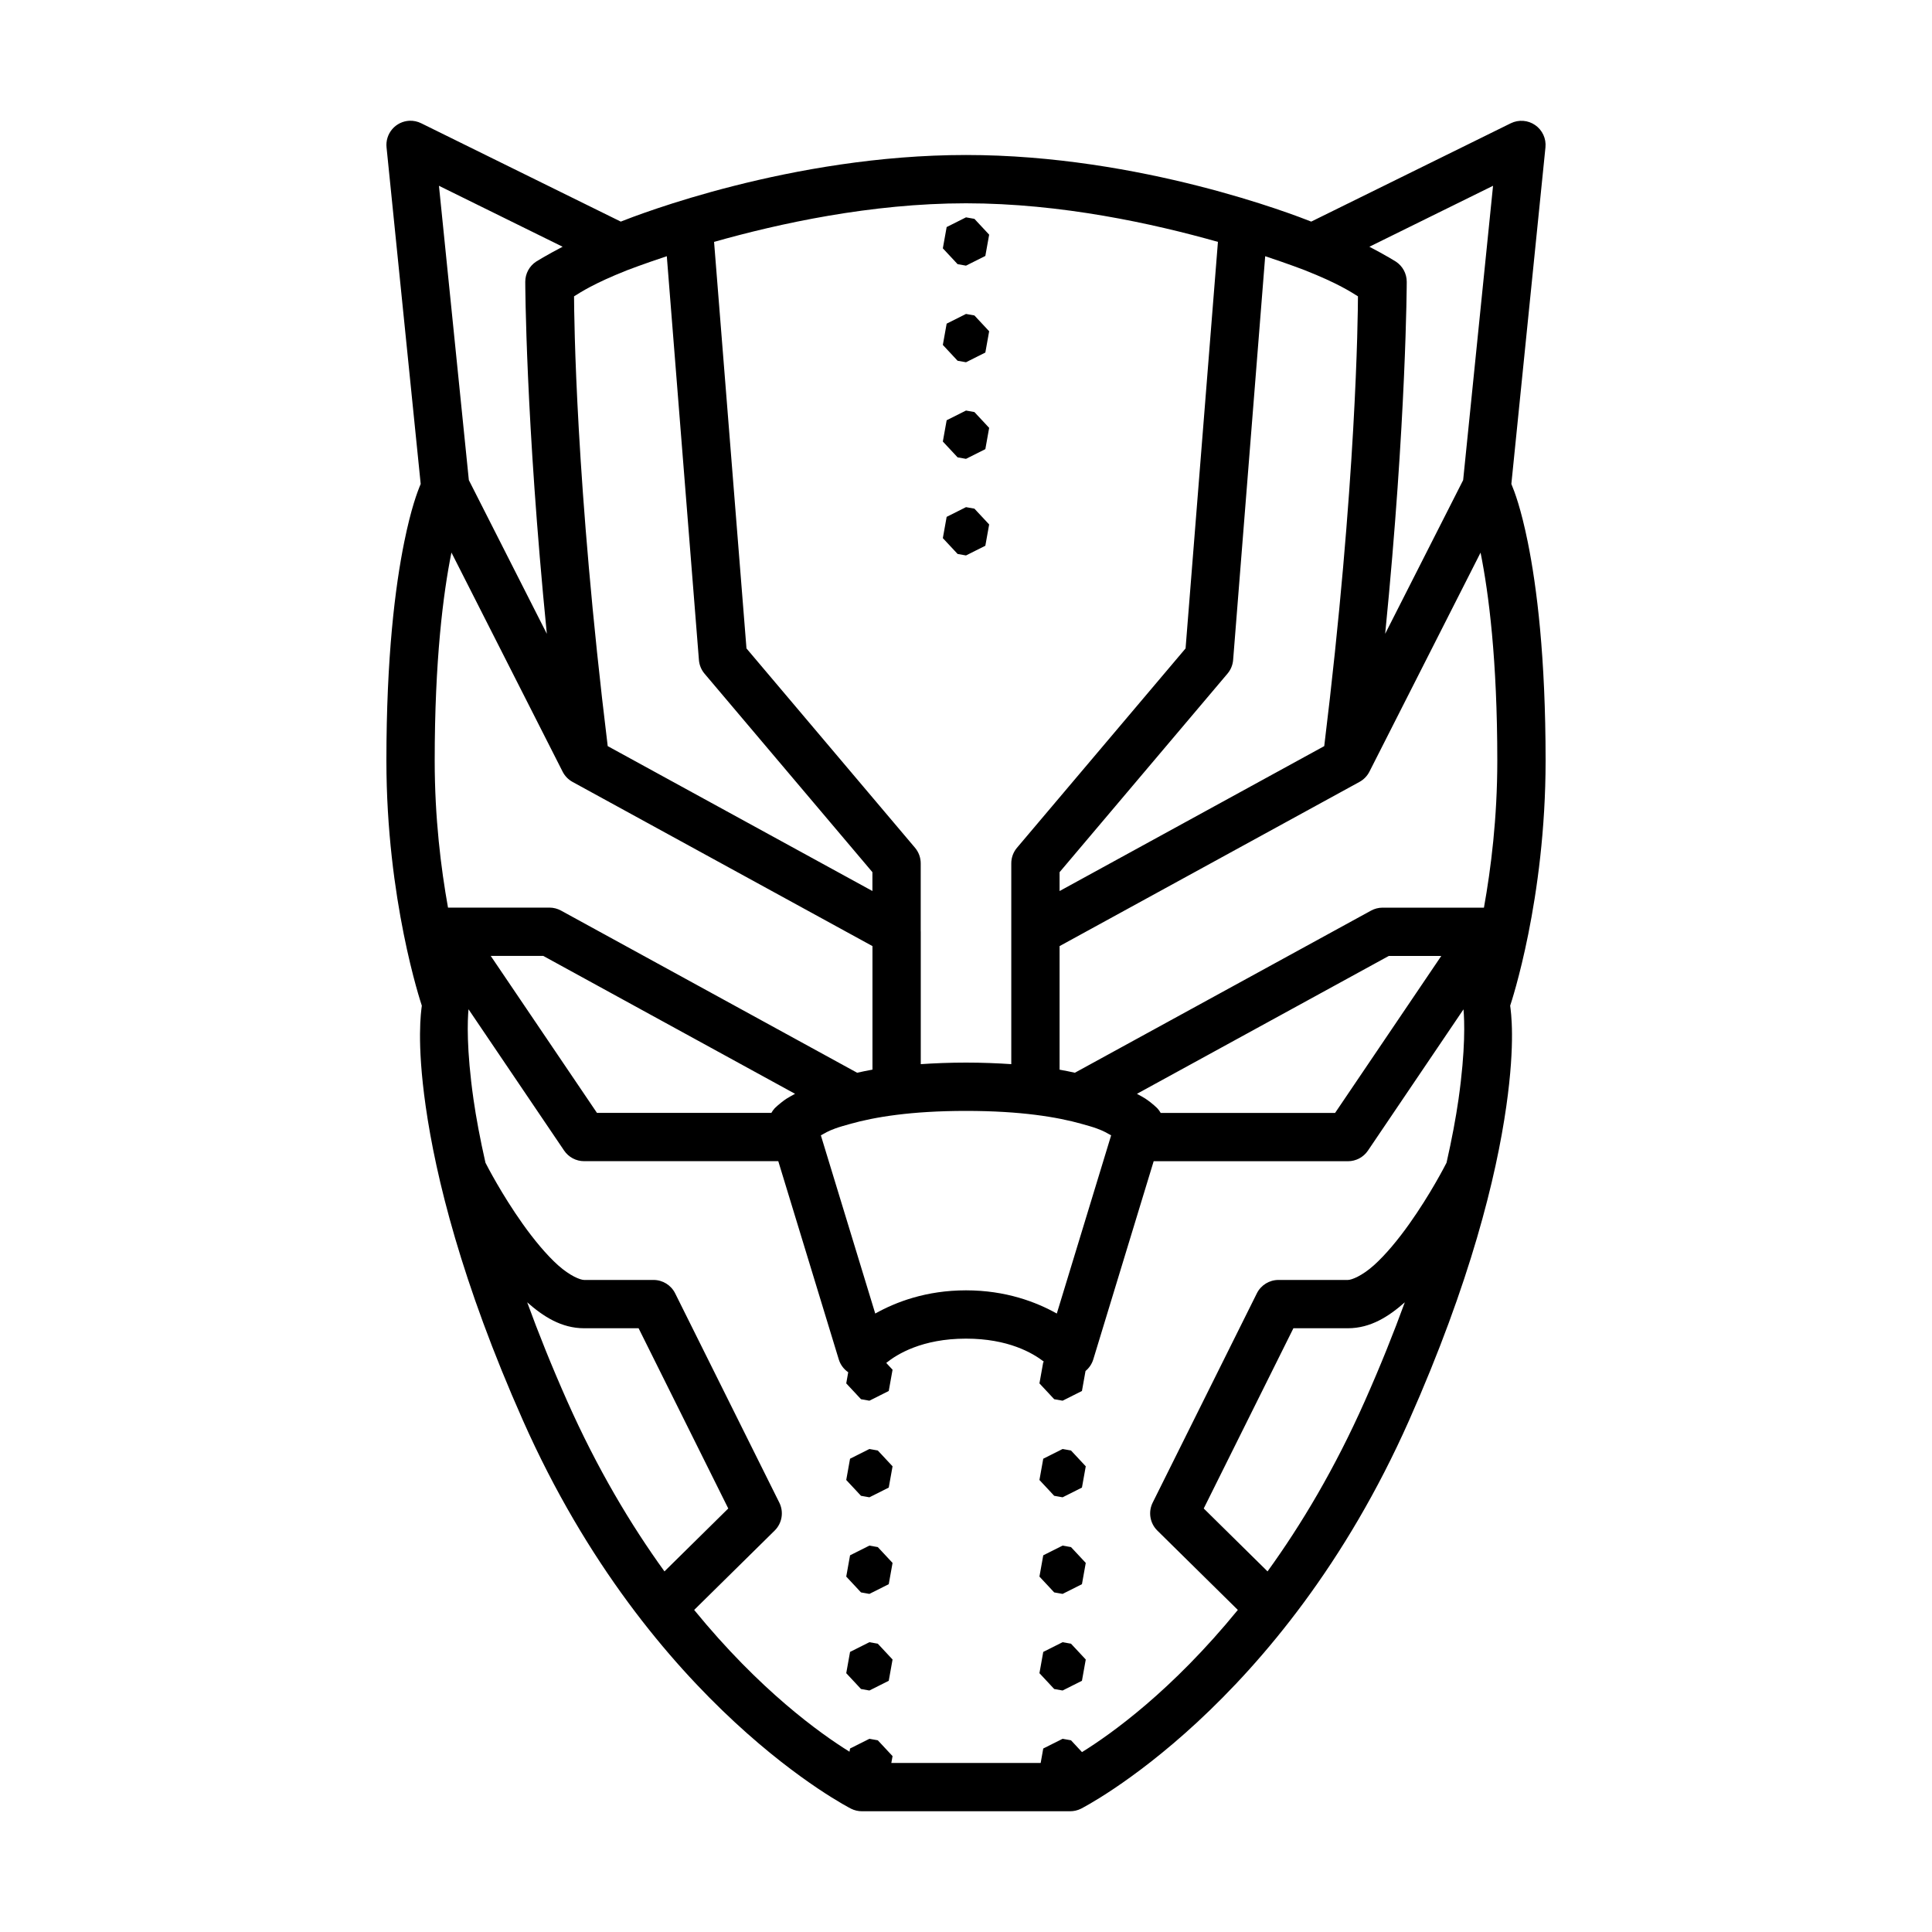
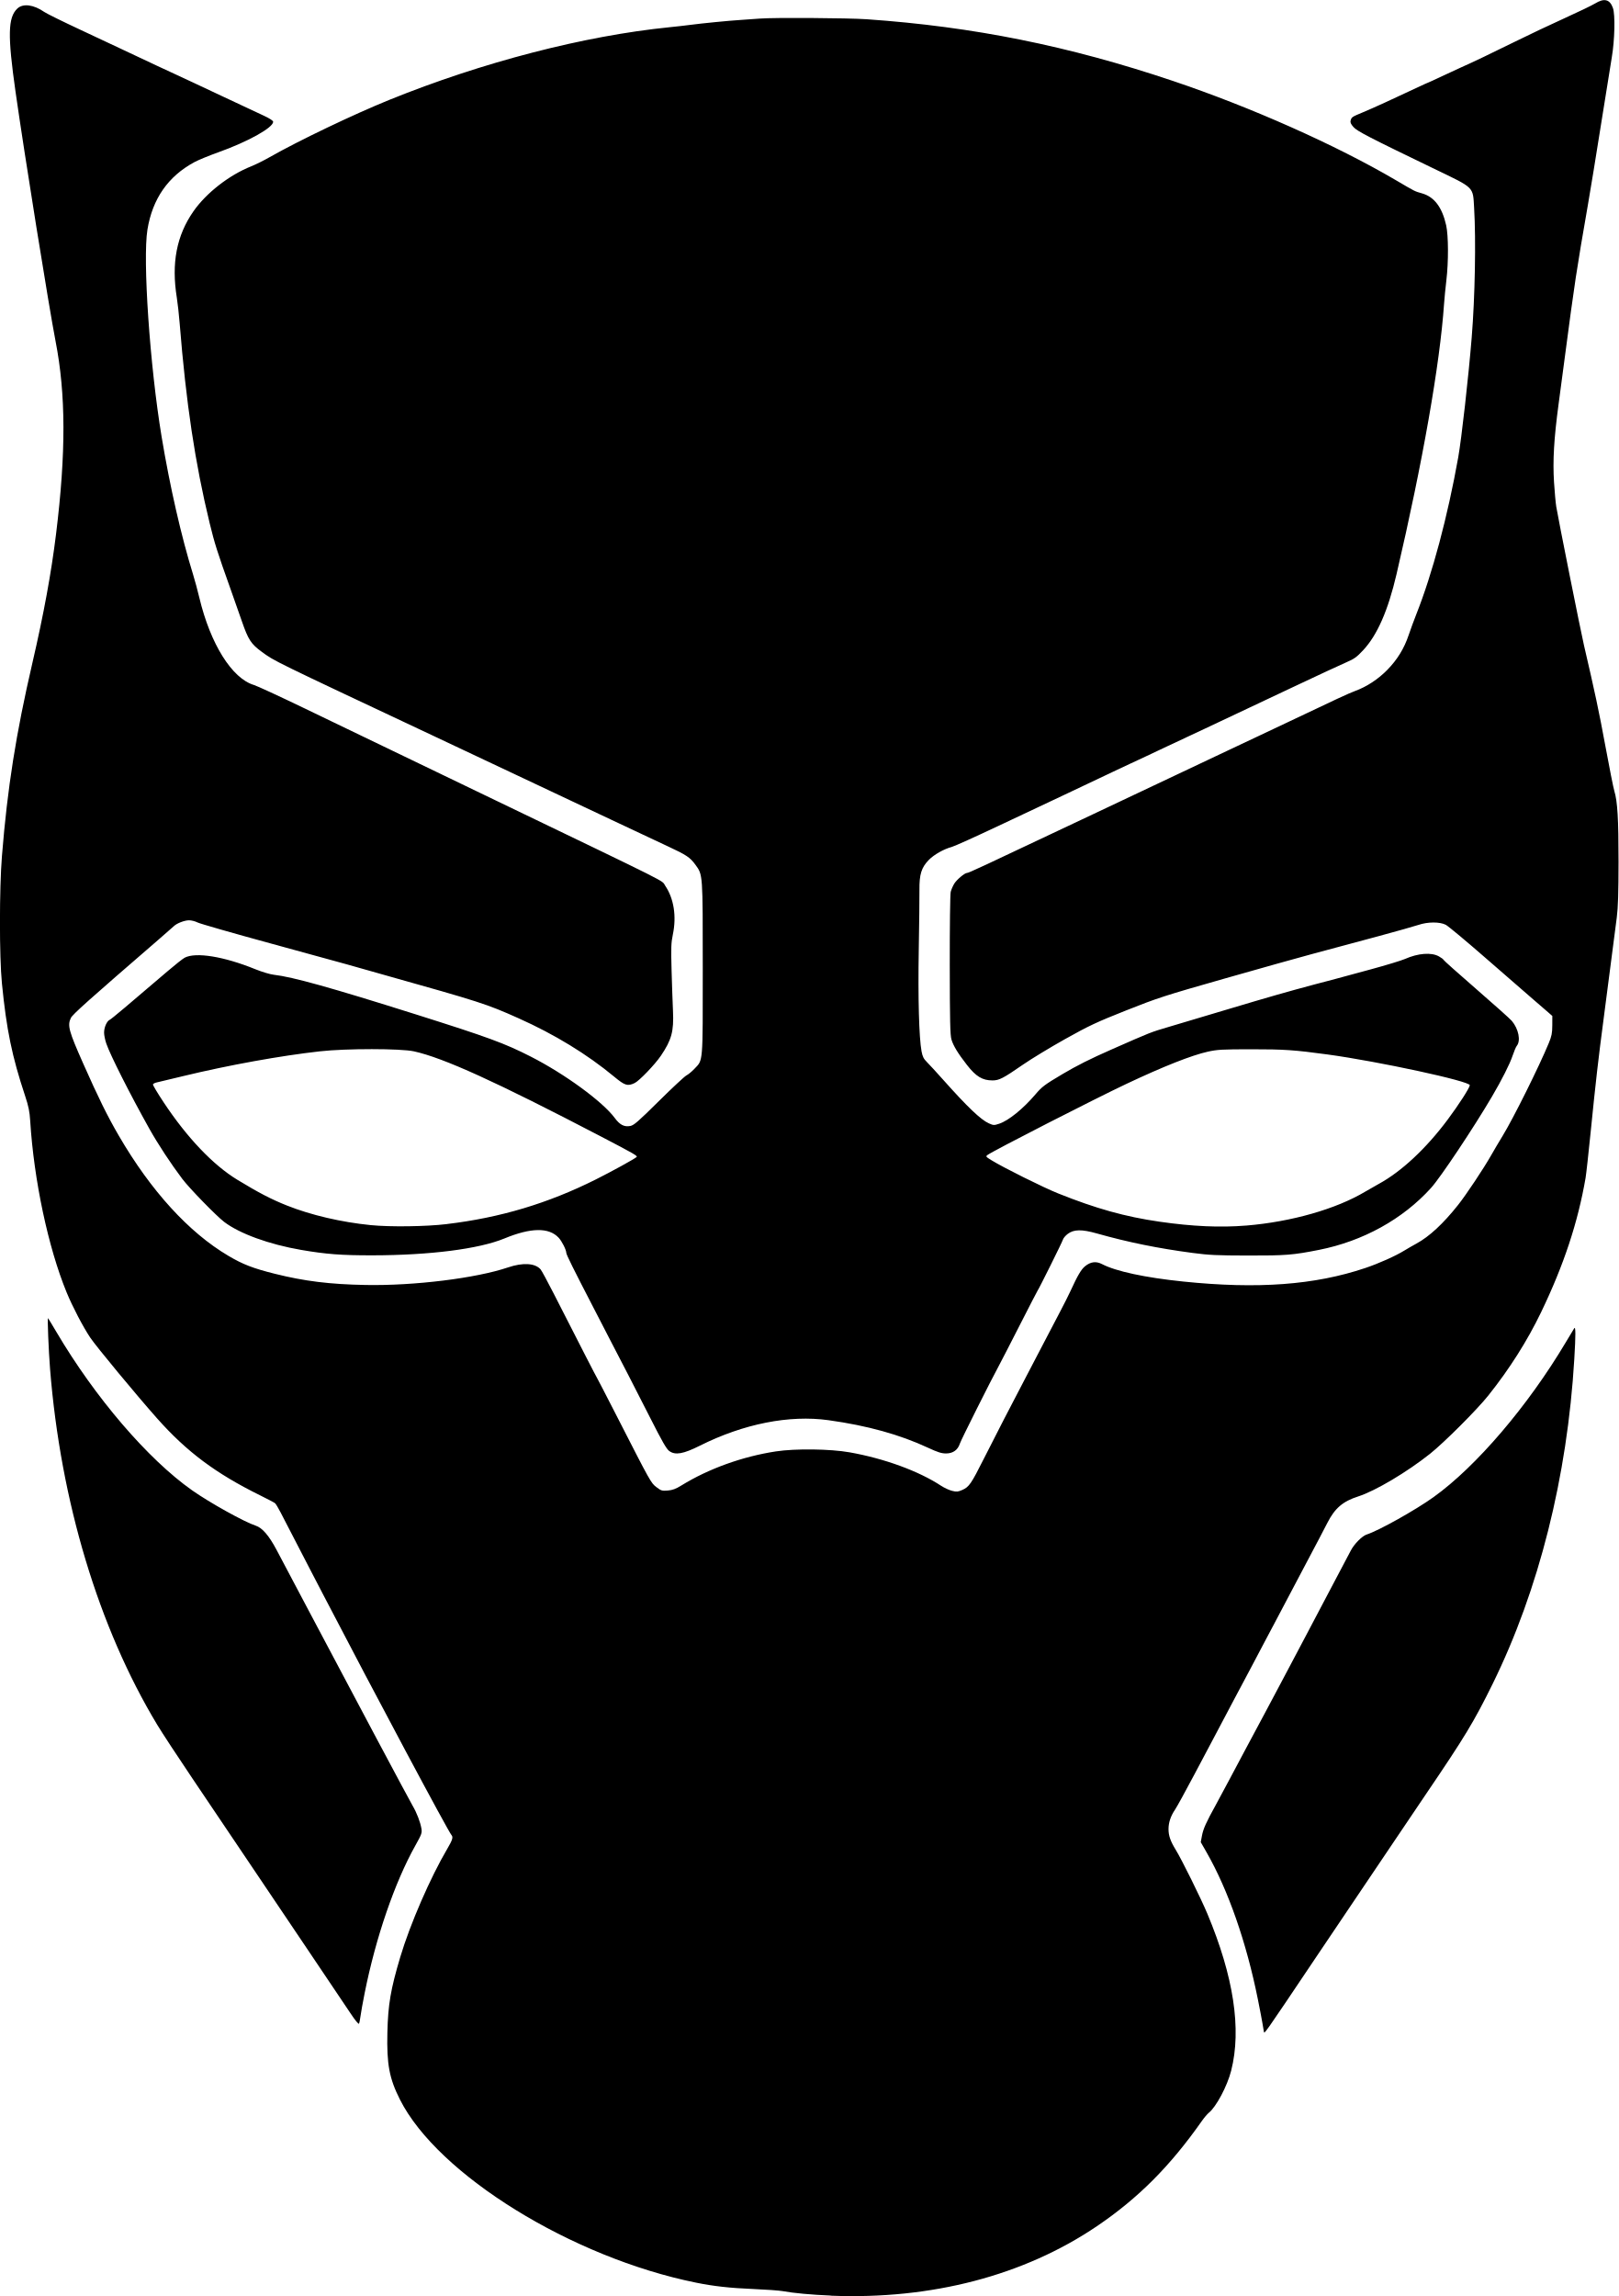
- <svg xmlns="http://www.w3.org/2000/svg" viewBox="0 0 80 80" width="80px" height="80px">
-   <path d="M 16.957 5 A 1 1 0 0 0 16.006 6.102 L 17.42 20.039 C 17.283 20.366 17.023 21.045 16.738 22.447 C 16.363 24.294 16 27.194 16 31.5 C 16 37.241 17.42 41.502 17.467 41.643 C 17.436 41.89 17.244 43.124 17.627 45.809 C 18.045 48.739 19.107 53.079 21.656 58.822 C 26.93 70.702 35.242 74.895 35.242 74.895 A 1 1 0 0 0 35.688 75 L 44.312 75 A 1 1 0 0 0 44.76 74.895 C 44.76 74.895 53.07 70.702 58.344 58.822 C 60.893 53.079 61.955 48.739 62.373 45.809 C 62.756 43.124 62.564 41.89 62.533 41.643 C 62.58 41.502 64 37.241 64 31.5 C 64 27.194 63.636 24.294 63.262 22.447 C 62.977 21.045 62.718 20.366 62.582 20.039 L 63.994 6.102 A 1 1 0 0 0 62.559 5.104 L 54.295 9.176 C 53.629 8.912 47.239 6.418 40 6.418 C 32.761 6.418 26.371 8.912 25.705 9.176 L 17.441 5.104 A 1 1 0 0 0 16.957 5 z M 18.176 7.693 L 23.297 10.217 C 22.618 10.57 22.201 10.832 22.201 10.832 A 1 1 0 0 0 21.75 11.668 C 21.75 11.668 21.76 17.36 22.643 26.244 L 19.414 19.881 L 18.176 7.693 z M 61.824 7.693 L 60.586 19.881 L 57.357 26.244 C 58.24 17.36 58.25 11.668 58.25 11.668 A 1 1 0 0 0 57.799 10.832 C 57.799 10.832 57.382 10.57 56.703 10.217 L 61.824 7.693 z M 40 8.418 C 43.938 8.418 47.762 9.26 50.432 10.016 L 49.092 26.85 L 42.111 35.104 A 1 1 0 0 0 41.875 35.75 L 41.875 38.582 A 1 1 0 0 0 41.875 38.584 L 41.875 44.064 C 41.299 44.026 40.684 44 40 44 C 39.317 44 38.703 44.026 38.127 44.064 L 38.127 38.582 A 1 1 0 0 0 38.125 38.549 L 38.125 35.75 A 1 1 0 0 0 37.889 35.104 L 30.91 26.85 L 29.568 10.016 C 32.238 9.26 36.062 8.418 40 8.418 z M 40 9 L 39.199 9.402 L 39.041 10.283 L 39.652 10.938 L 40 11 L 40.801 10.598 L 40.959 9.717 L 40.348 9.062 L 40 9 z M 27.611 10.609 L 28.941 27.33 A 1 1 0 0 0 29.174 27.896 L 36.125 36.115 L 36.125 36.895 L 25.164 30.895 C 23.83 20 23.774 13.084 23.77 12.271 C 24.043 12.102 24.575 11.742 25.961 11.193 A 1 1 0 0 0 25.992 11.18 A 1 1 0 0 0 26 11.178 C 26 11.178 26.623 10.937 27.611 10.609 z M 52.389 10.609 C 53.377 10.937 54 11.178 54 11.178 A 1 1 0 0 0 54.008 11.18 A 1 1 0 0 0 54.02 11.186 C 55.422 11.739 55.955 12.101 56.23 12.271 C 56.226 13.084 56.168 19.999 54.834 30.895 L 43.875 36.896 L 43.875 36.115 L 50.826 27.896 A 1 1 0 0 0 51.061 27.33 L 52.389 10.609 z M 40 13 L 39.199 13.402 L 39.041 14.283 L 39.652 14.938 L 40 15 L 40.801 14.598 L 40.959 13.717 L 40.348 13.062 L 40 13 z M 40 17 L 39.199 17.402 L 39.041 18.283 L 39.652 18.938 L 40 19 L 40.801 18.598 L 40.959 17.717 L 40.348 17.062 L 40 17 z M 40 21 L 39.199 21.402 L 39.041 22.283 L 39.652 22.938 L 40 23 L 40.801 22.598 L 40.959 21.717 L 40.348 21.062 L 40 21 z M 18.693 22.879 L 23.297 31.953 A 1 1 0 0 0 23.707 32.377 L 36.127 39.176 L 36.127 44.291 C 35.897 44.33 35.699 44.376 35.492 44.42 L 23.23 37.705 A 1 1 0 0 0 22.75 37.582 L 18.551 37.582 C 18.258 35.949 18 33.869 18 31.5 C 18 27.33 18.351 24.576 18.693 22.879 z M 61.307 22.883 C 61.648 24.58 62 27.333 62 31.5 C 62 33.87 61.74 35.95 61.447 37.584 L 57.252 37.584 A 1 1 0 0 0 56.771 37.707 L 44.508 44.42 C 44.302 44.376 44.104 44.331 43.875 44.293 L 43.875 39.176 L 56.293 32.377 A 1 1 0 0 0 56.705 31.953 L 61.307 22.883 z M 20.32 39.582 L 22.494 39.582 L 32.922 45.293 C 32.801 45.359 32.67 45.428 32.578 45.488 C 32.285 45.68 32.074 45.896 32.074 45.896 A 1 1 0 0 0 31.941 46.082 L 24.719 46.082 L 20.32 39.582 z M 57.506 39.584 L 59.68 39.584 L 55.283 46.084 L 48.062 46.084 A 1 1 0 0 0 47.926 45.896 C 47.926 45.896 47.715 45.68 47.422 45.488 C 47.33 45.428 47.199 45.359 47.078 45.293 L 57.506 39.584 z M 19.4 41.791 L 23.359 47.643 A 1 1 0 0 0 24.188 48.082 L 32.227 48.082 L 34.732 56.291 A 1 1 0 0 0 35.123 56.822 L 35.041 57.283 L 35.652 57.938 L 36 58 L 36.801 57.598 L 36.959 56.717 L 36.697 56.436 C 37.143 56.075 38.182 55.43 40 55.43 C 41.745 55.43 42.754 56.02 43.23 56.387 L 43.199 56.402 L 43.041 57.283 L 43.652 57.938 L 44 58 L 44.801 57.598 L 44.949 56.77 A 1 1 0 0 0 45.27 56.291 L 47.771 48.084 L 55.814 48.084 A 1 1 0 0 0 56.643 47.645 L 60.6 41.795 C 60.64 42.248 60.69 43.439 60.393 45.525 C 60.284 46.285 60.12 47.166 59.898 48.146 C 59.826 48.287 59.23 49.447 58.361 50.672 C 57.9 51.322 57.374 51.96 56.887 52.395 C 56.4 52.829 55.973 53 55.812 53 L 52.938 53 A 1 1 0 0 0 52.043 53.555 L 47.73 62.221 A 1 1 0 0 0 47.924 63.379 L 51.256 66.664 C 48.524 70.011 46.016 71.799 44.803 72.551 L 44.348 72.062 L 44 72 L 43.199 72.402 L 43.092 73 L 36.908 73 L 36.959 72.717 L 36.348 72.062 L 36 72 L 35.199 72.402 L 35.176 72.535 C 33.953 71.775 31.46 69.991 28.744 66.664 L 32.076 63.379 A 1 1 0 0 0 32.27 62.221 L 27.957 53.555 A 1 1 0 0 0 27.062 53 L 24.188 53 C 24.027 53 23.6 52.829 23.113 52.395 C 22.626 51.96 22.1 51.322 21.639 50.672 C 20.77 49.447 20.174 48.287 20.102 48.146 C 19.88 47.166 19.716 46.285 19.607 45.525 C 19.308 43.427 19.359 42.238 19.4 41.791 z M 40 46 C 42.278 46 43.788 46.256 44.789 46.537 L 44.793 46.545 L 44.801 46.541 C 45.018 46.602 45.24 46.663 45.408 46.725 C 45.718 46.837 45.843 46.921 46.01 47.012 L 43.76 54.391 C 42.901 53.91 41.644 53.43 40 53.43 C 38.358 53.43 37.1 53.91 36.242 54.391 L 33.99 47.012 C 34.157 46.921 34.282 46.837 34.592 46.725 C 34.76 46.663 34.982 46.602 35.199 46.541 L 35.207 46.545 L 35.211 46.537 C 36.212 46.256 37.722 46 40 46 z M 21.83 53.926 C 22.487 54.505 23.239 55 24.188 55 L 26.443 55 L 30.156 62.463 L 27.514 65.068 C 26.122 63.143 24.729 60.815 23.484 58.012 C 22.835 56.55 22.292 55.192 21.83 53.926 z M 58.17 53.926 C 57.708 55.192 57.165 56.55 56.516 58.012 C 55.271 60.816 53.878 63.143 52.486 65.068 L 49.844 62.463 L 53.557 55 L 55.812 55 C 56.761 55 57.513 54.505 58.17 53.926 z M 36 60 L 35.199 60.402 L 35.041 61.283 L 35.652 61.938 L 36 62 L 36.801 61.598 L 36.959 60.717 L 36.348 60.062 L 36 60 z M 44 60 L 43.199 60.402 L 43.041 61.283 L 43.652 61.938 L 44 62 L 44.801 61.598 L 44.959 60.717 L 44.348 60.062 L 44 60 z M 36 64 L 35.199 64.402 L 35.041 65.283 L 35.652 65.938 L 36 66 L 36.801 65.598 L 36.959 64.717 L 36.348 64.062 L 36 64 z M 44 64 L 43.199 64.402 L 43.041 65.283 L 43.652 65.938 L 44 66 L 44.801 65.598 L 44.959 64.717 L 44.348 64.062 L 44 64 z M 36 68 L 35.199 68.402 L 35.041 69.283 L 35.652 69.938 L 36 70 L 36.801 69.598 L 36.959 68.717 L 36.348 68.062 L 36 68 z M 44 68 L 43.199 68.402 L 43.041 69.283 L 43.652 69.938 L 44 70 L 44.801 69.598 L 44.959 68.717 L 44.348 68.062 L 44 68 z" />
+ <svg width="85.824mm" height="121.743mm" viewBox="0 0 85.824 121.743" version="1.1" id="svg1">
+   <defs id="defs1" />
+   <g id="layer1" transform="translate(-142.4935,-162.1443)">
+     <path d="m 186.546,283.864 c -1.006,-0.04 -1.989,-0.131 -2.541,-0.234 -0.181,-0.034 -0.894,-0.085 -1.584,-0.114 -1.223,-0.051 -2.079,-0.146 -3.011,-0.335 -6.586,-1.33 -13.694,-5.722 -15.705,-9.704 -0.568,-1.125 -0.709,-1.874 -0.669,-3.564 0.035,-1.483 0.174,-2.293 0.685,-4.006 0.519,-1.739 1.6,-4.224 2.494,-5.737 0.271,-0.459 0.319,-0.615 0.22,-0.723 -0.171,-0.186 -4.074,-7.501 -6.778,-12.701 -0.231,-0.444 -0.588,-1.13 -0.793,-1.525 -0.414,-0.795 -1.15,-2.219 -1.49,-2.88 -0.121,-0.236 -0.255,-0.458 -0.297,-0.492 -0.042,-0.035 -0.397,-0.222 -0.789,-0.415 -2.353,-1.161 -3.888,-2.308 -5.46,-4.077 -1.119,-1.261 -3.235,-3.817 -3.55,-4.288 -0.389,-0.583 -0.942,-1.643 -1.255,-2.405 -0.975,-2.377 -1.732,-5.941 -1.928,-9.087 -0.031,-0.496 -0.087,-0.772 -0.267,-1.315 -0.701,-2.113 -0.99,-3.516 -1.233,-5.978 -0.139,-1.415 -0.139,-5.013 0.002,-6.756 0.291,-3.619 0.742,-6.473 1.619,-10.253 0.595,-2.566 0.995,-4.745 1.25,-6.815 0.53,-4.305 0.522,-7.411 -0.026,-10.223 -0.347,-1.783 -1.652,-9.911 -2.123,-13.23 -0.424,-2.985 -0.404,-3.93 0.092,-4.406 0.3,-0.287 0.865,-0.217 1.437,0.18 0.124,0.086 0.975,0.506 1.891,0.933 0.916,0.427 1.867,0.873 2.113,0.991 0.247,0.118 0.637,0.301 0.867,0.408 0.23,0.107 0.737,0.345 1.127,0.53 0.39,0.185 0.716,0.336 0.725,0.336 0.009,0 0.551,0.252 1.204,0.56 0.653,0.308 1.336,0.628 1.516,0.712 0.181,0.083 0.638,0.297 1.016,0.476 0.378,0.178 0.909,0.427 1.181,0.553 0.304,0.141 0.493,0.265 0.493,0.321 0,0.315 -1.345,1.062 -2.929,1.626 -0.477,0.17 -1.04,0.402 -1.251,0.516 -1.393,0.752 -2.222,1.945 -2.487,3.576 -0.258,1.587 0.129,7.233 0.752,10.986 0.438,2.635 1.046,5.3 1.67,7.308 0.092,0.296 0.241,0.847 0.331,1.226 0.585,2.451 1.73,4.281 2.896,4.627 0.158,0.047 1.319,0.582 2.581,1.19 1.262,0.608 3.424,1.649 4.805,2.314 1.381,0.665 3.87,1.863 5.53,2.663 9.45,4.549 8.678,4.161 8.889,4.472 0.462,0.681 0.61,1.622 0.408,2.589 -0.092,0.439 -0.101,0.694 -0.068,1.894 0.021,0.762 0.055,1.736 0.075,2.164 0.05,1.077 -0.073,1.532 -0.641,2.371 -0.318,0.47 -1.148,1.333 -1.392,1.449 -0.377,0.179 -0.516,0.135 -1.091,-0.342 -1.43,-1.186 -3.155,-2.239 -5.06,-3.091 -1.706,-0.763 -2.013,-0.862 -7.156,-2.308 -0.871,-0.245 -1.759,-0.496 -1.973,-0.558 -0.214,-0.062 -2.026,-0.559 -4.027,-1.105 -2.001,-0.546 -3.742,-1.045 -3.869,-1.11 -0.127,-0.065 -0.332,-0.117 -0.457,-0.116 -0.236,0.001 -0.645,0.159 -0.796,0.306 -0.048,0.047 -0.411,0.365 -0.805,0.706 -3.732,3.225 -4.573,3.977 -4.664,4.169 -0.189,0.398 -0.11,0.689 0.654,2.411 0.815,1.836 1.282,2.783 1.888,3.826 1.701,2.926 3.711,5.131 5.809,6.371 0.774,0.458 1.313,0.666 2.47,0.955 1.567,0.392 2.91,0.558 4.813,0.593 2.568,0.048 5.853,-0.357 7.551,-0.932 0.79,-0.267 1.433,-0.228 1.725,0.104 0.055,0.062 0.374,0.651 0.709,1.309 1.493,2.929 2.232,4.369 2.272,4.424 0.023,0.033 0.489,0.934 1.036,2.003 1.832,3.585 1.835,3.59 2.13,3.815 0.245,0.187 0.294,0.201 0.598,0.176 0.253,-0.021 0.423,-0.084 0.723,-0.269 1.435,-0.886 3.232,-1.534 5.006,-1.805 1.034,-0.158 2.883,-0.135 3.916,0.049 1.841,0.327 3.665,0.994 4.847,1.772 0.169,0.111 0.431,0.232 0.584,0.27 0.242,0.06 0.312,0.053 0.545,-0.049 0.355,-0.157 0.469,-0.323 1.14,-1.657 0.557,-1.108 1.554,-3.041 2.25,-4.364 0.19,-0.362 0.583,-1.115 0.874,-1.674 0.29,-0.559 0.698,-1.339 0.907,-1.734 0.208,-0.395 0.459,-0.892 0.557,-1.106 0.385,-0.839 0.573,-1.16 0.779,-1.326 0.298,-0.241 0.583,-0.277 0.899,-0.113 0.734,0.383 2.284,0.716 4.298,0.924 3.96,0.409 6.982,0.185 9.661,-0.716 0.72,-0.242 1.607,-0.639 2.079,-0.93 0.169,-0.104 0.453,-0.268 0.633,-0.365 0.683,-0.37 1.425,-1.058 2.216,-2.056 0.431,-0.545 1.352,-1.929 1.745,-2.622 0.149,-0.263 0.427,-0.734 0.618,-1.046 0.567,-0.929 1.917,-3.642 2.439,-4.902 0.156,-0.376 0.186,-0.529 0.188,-0.946 l 0.002,-0.498 -0.216,-0.19 c -0.119,-0.104 -0.455,-0.394 -0.747,-0.645 -0.292,-0.25 -1.414,-1.226 -2.494,-2.168 -1.08,-0.943 -2.067,-1.767 -2.195,-1.832 -0.319,-0.163 -0.955,-0.16 -1.449,0.007 -0.204,0.069 -1.165,0.34 -2.135,0.602 -2.202,0.595 -2.125,0.575 -3.528,0.948 -0.641,0.171 -2.713,0.752 -4.603,1.291 -3.21,0.915 -3.556,1.027 -5.231,1.692 -1.577,0.626 -1.967,0.809 -3.228,1.514 -0.789,0.441 -1.798,1.053 -2.242,1.36 -1.054,0.729 -1.265,0.838 -1.619,0.838 -0.537,0 -0.876,-0.206 -1.358,-0.825 -0.473,-0.606 -0.718,-1.009 -0.818,-1.343 -0.069,-0.231 -0.086,-0.97 -0.09,-3.946 -0.003,-2.029 0.019,-3.759 0.05,-3.882 0.03,-0.121 0.115,-0.319 0.19,-0.439 0.131,-0.212 0.553,-0.566 0.674,-0.566 0.091,0 0.599,-0.236 6.23,-2.899 2.525,-1.194 2.685,-1.27 4.902,-2.317 1.151,-0.544 2.388,-1.129 2.75,-1.3 0.362,-0.171 1.075,-0.508 1.584,-0.747 0.51,-0.239 1.236,-0.583 1.614,-0.763 2.473,-1.178 3.181,-1.506 3.51,-1.626 0.601,-0.219 1.209,-0.617 1.692,-1.109 0.534,-0.544 0.899,-1.137 1.139,-1.852 0.097,-0.288 0.281,-0.79 0.41,-1.115 0.85,-2.147 1.654,-5.155 2.217,-8.303 0.176,-0.985 0.546,-4.269 0.716,-6.367 0.174,-2.137 0.23,-5.15 0.128,-6.862 -0.068,-1.146 0.045,-1.034 -2.099,-2.068 -3.489,-1.684 -4.106,-2.003 -4.299,-2.222 -0.14,-0.159 -0.18,-0.251 -0.151,-0.346 0.056,-0.187 0.06,-0.189 0.683,-0.449 0.518,-0.216 1.503,-0.665 2.886,-1.317 0.288,-0.136 0.534,-0.247 0.546,-0.247 0.012,0 0.341,-0.151 0.731,-0.336 0.39,-0.185 0.858,-0.402 1.039,-0.481 0.603,-0.266 1.512,-0.701 2.84,-1.356 0.723,-0.357 1.907,-0.918 2.631,-1.245 0.723,-0.328 1.447,-0.676 1.607,-0.775 0.486,-0.298 0.782,-0.223 0.947,0.24 0.126,0.355 0.095,1.703 -0.059,2.608 -0.073,0.427 -0.334,2.055 -0.581,3.617 -0.246,1.562 -0.556,3.459 -0.688,4.215 -0.606,3.48 -0.703,4.122 -1.227,8.101 -0.08,0.608 -0.227,1.711 -0.326,2.451 -0.247,1.842 -0.316,3.01 -0.243,4.153 0.032,0.508 0.086,1.093 0.119,1.3 0.093,0.582 1.303,6.635 1.468,7.341 0.58,2.488 0.797,3.509 1.137,5.351 0.212,1.151 0.425,2.22 0.473,2.376 0.169,0.548 0.226,1.495 0.224,3.752 -9.5e-4,1.653 -0.025,2.431 -0.093,2.959 -0.178,1.397 -0.465,3.61 -0.695,5.351 -0.287,2.178 -0.421,3.345 -0.689,6.015 -0.115,1.147 -0.237,2.247 -0.271,2.445 -0.407,2.36 -1.153,4.615 -2.356,7.114 -0.73,1.518 -1.677,3.012 -2.803,4.424 -0.6,0.753 -2.341,2.493 -3.089,3.088 -1.223,0.973 -2.903,1.971 -3.806,2.26 -0.815,0.261 -1.237,0.621 -1.632,1.391 -0.261,0.509 -0.316,0.614 -1.707,3.244 -0.452,0.855 -0.956,1.81 -1.12,2.122 -0.164,0.312 -0.385,0.729 -0.492,0.927 -0.107,0.197 -0.376,0.708 -0.599,1.136 -0.222,0.427 -0.451,0.858 -0.508,0.957 -0.057,0.099 -0.272,0.502 -0.478,0.897 -0.369,0.707 -0.73,1.388 -1.106,2.092 -0.106,0.197 -0.576,1.085 -1.046,1.973 -0.47,0.888 -0.932,1.728 -1.027,1.868 -0.23,0.337 -0.347,0.686 -0.347,1.032 0,0.351 0.102,0.642 0.387,1.106 0.315,0.512 1.332,2.567 1.671,3.378 1.398,3.335 1.823,6.127 1.265,8.326 -0.207,0.817 -0.798,1.928 -1.188,2.235 -0.077,0.061 -0.244,0.258 -0.371,0.439 -1.683,2.397 -3.377,4.094 -5.56,5.572 -3.871,2.62 -8.769,3.9 -14.109,3.686 z m 22.963,-14.03 c -0.018,-0.088 -0.048,-0.268 -0.068,-0.4 -0.02,-0.132 -0.131,-0.71 -0.246,-1.285 -0.603,-3.005 -1.572,-5.784 -2.717,-7.784 l -0.31,-0.542 0.063,-0.34 c 0.068,-0.366 0.224,-0.714 0.741,-1.647 0.182,-0.329 0.514,-0.948 0.738,-1.375 0.224,-0.427 0.575,-1.087 0.779,-1.465 0.204,-0.378 0.5,-0.93 0.656,-1.226 0.156,-0.296 0.358,-0.673 0.448,-0.837 0.09,-0.164 0.319,-0.595 0.509,-0.957 0.19,-0.362 0.539,-1.021 0.777,-1.465 0.238,-0.444 0.628,-1.182 0.867,-1.64 0.239,-0.458 0.849,-1.615 1.355,-2.571 0.506,-0.956 0.967,-1.829 1.024,-1.94 0.176,-0.343 0.599,-0.771 0.838,-0.848 0.643,-0.207 2.583,-1.292 3.551,-1.986 2.259,-1.619 4.996,-4.823 7.008,-8.203 0.215,-0.362 0.418,-0.698 0.45,-0.747 0.079,-0.122 0.081,0.344 0.004,1.631 -0.371,6.248 -1.878,12.24 -4.334,17.231 -0.982,1.994 -1.462,2.789 -3.526,5.829 -0.301,0.444 -1.108,1.641 -1.794,2.66 -0.685,1.019 -1.546,2.297 -1.914,2.84 -0.367,0.543 -1.309,1.942 -2.094,3.109 -2.962,4.41 -2.768,4.135 -2.803,3.957 z m -48.441,-0.954 c -0.234,-0.353 -1.341,-2 -2.461,-3.66 -1.12,-1.661 -2.587,-3.84 -3.261,-4.843 -0.674,-1.003 -1.861,-2.765 -2.638,-3.916 -0.777,-1.151 -1.624,-2.442 -1.882,-2.87 -3.106,-5.154 -5.119,-11.843 -5.678,-18.862 -0.077,-0.965 -0.148,-2.729 -0.108,-2.69 0.017,0.016 0.213,0.339 0.436,0.717 2.056,3.488 4.857,6.758 7.206,8.412 0.933,0.657 2.777,1.681 3.368,1.872 0.349,0.112 0.705,0.523 1.103,1.273 0.195,0.368 0.965,1.823 1.71,3.232 2.38,4.502 5.331,10.042 5.515,10.353 0.213,0.361 0.406,0.861 0.463,1.204 0.038,0.23 0.013,0.302 -0.323,0.901 -1.095,1.956 -2.097,4.871 -2.686,7.817 -0.099,0.493 -0.198,1.045 -0.221,1.226 -0.023,0.181 -0.059,0.362 -0.08,0.402 -0.023,0.044 -0.209,-0.184 -0.463,-0.568 z m 16.916,-29.795 c -0.148,-0.108 -0.38,-0.513 -1.008,-1.754 -0.449,-0.888 -0.971,-1.91 -1.161,-2.272 -0.19,-0.362 -0.58,-1.115 -0.868,-1.674 -0.288,-0.559 -0.732,-1.42 -0.988,-1.913 -1.052,-2.032 -1.434,-2.802 -1.435,-2.893 -0.002,-0.161 -0.235,-0.624 -0.406,-0.806 -0.52,-0.554 -1.469,-0.54 -2.881,0.042 -1.35,0.556 -3.954,0.888 -6.995,0.892 -1.648,0.002 -2.45,-0.059 -3.782,-0.288 -1.694,-0.291 -3.265,-0.863 -4.08,-1.485 -0.419,-0.319 -1.843,-1.782 -2.218,-2.278 -0.608,-0.805 -1.287,-1.839 -1.748,-2.66 -1.018,-1.817 -2.071,-3.9 -2.284,-4.52 -0.065,-0.188 -0.117,-0.447 -0.117,-0.577 0,-0.28 0.142,-0.606 0.296,-0.679 0.099,-0.047 0.944,-0.757 3.078,-2.584 0.397,-0.34 0.802,-0.66 0.901,-0.711 0.59,-0.308 2.082,-0.065 3.737,0.608 0.349,0.142 0.786,0.274 0.985,0.296 1.001,0.114 3.029,0.68 7.534,2.102 3.842,1.213 4.709,1.531 6.099,2.24 1.806,0.921 3.81,2.387 4.451,3.254 0.269,0.365 0.501,0.483 0.823,0.423 0.191,-0.036 0.42,-0.235 1.511,-1.315 0.707,-0.7 1.366,-1.314 1.465,-1.365 0.099,-0.05 0.29,-0.208 0.425,-0.351 0.465,-0.491 0.442,-0.215 0.442,-5.323 0,-5.048 0.007,-4.952 -0.389,-5.497 -0.281,-0.387 -0.477,-0.519 -1.435,-0.964 -0.46,-0.214 -1.805,-0.846 -2.989,-1.405 -5.223,-2.465 -7.552,-3.564 -9.536,-4.496 -8.553,-4.023 -8.348,-3.923 -9.034,-4.424 -0.572,-0.418 -0.718,-0.641 -1.055,-1.615 -0.165,-0.477 -0.44,-1.257 -0.61,-1.734 -0.691,-1.934 -0.842,-2.408 -1.099,-3.467 -0.774,-3.184 -1.253,-6.374 -1.593,-10.612 -0.037,-0.46 -0.104,-1.066 -0.149,-1.345 -0.297,-1.838 -0.015,-3.303 0.884,-4.591 0.676,-0.969 1.899,-1.921 3.06,-2.381 0.229,-0.091 0.673,-0.311 0.986,-0.49 1.522,-0.867 4.447,-2.267 6.34,-3.034 4.926,-1.995 10.321,-3.394 14.856,-3.851 0.362,-0.036 0.846,-0.091 1.076,-0.122 0.638,-0.085 2.084,-0.227 2.72,-0.266 0.312,-0.019 0.756,-0.051 0.986,-0.07 0.714,-0.06 4.672,-0.035 5.68,0.035 5.652,0.394 10.709,1.412 16.231,3.27 4.127,1.388 8.641,3.396 11.807,5.254 1.079,0.633 0.999,0.592 1.409,0.71 0.647,0.186 1.062,0.737 1.276,1.693 0.122,0.549 0.127,1.942 0.01,2.919 -0.047,0.394 -0.103,0.958 -0.123,1.254 -0.221,3.195 -1.128,8.357 -2.518,14.318 -0.45,1.931 -1.022,3.236 -1.769,4.036 -0.344,0.369 -0.477,0.464 -0.898,0.645 -0.272,0.117 -1.53,0.701 -2.796,1.299 -5.171,2.441 -5.233,2.47 -6.666,3.138 -0.23,0.107 -0.764,0.36 -1.186,0.56 -0.422,0.201 -0.775,0.365 -0.784,0.365 -0.009,0 -0.431,0.198 -0.936,0.44 -0.506,0.242 -1.592,0.757 -2.414,1.144 -0.822,0.387 -2.481,1.169 -3.687,1.738 -1.206,0.569 -2.308,1.066 -2.45,1.104 -0.427,0.115 -0.945,0.408 -1.22,0.691 -0.391,0.402 -0.504,0.765 -0.495,1.591 0.004,0.371 -0.012,1.805 -0.036,3.186 -0.044,2.53 0.014,4.658 0.148,5.372 0.052,0.277 0.111,0.396 0.285,0.568 0.121,0.12 0.508,0.541 0.859,0.935 1.293,1.451 1.997,2.123 2.428,2.315 0.243,0.108 0.272,0.109 0.549,0.017 0.495,-0.165 1.267,-0.79 1.916,-1.552 0.35,-0.412 0.484,-0.512 1.433,-1.076 0.749,-0.446 1.488,-0.817 2.601,-1.306 2.141,-0.942 2.048,-0.905 3.049,-1.202 0.493,-0.146 1.941,-0.579 3.217,-0.96 2.073,-0.62 3.044,-0.898 4.525,-1.294 0.247,-0.066 0.489,-0.129 0.538,-0.141 0.049,-0.011 0.291,-0.075 0.538,-0.142 0.247,-0.067 1.102,-0.299 1.9,-0.515 0.799,-0.217 1.605,-0.462 1.792,-0.544 0.701,-0.31 1.405,-0.364 1.805,-0.139 0.133,0.074 0.241,0.155 0.241,0.179 0,0.024 0.779,0.719 1.73,1.545 0.952,0.826 1.803,1.588 1.893,1.694 0.363,0.429 0.487,1.059 0.262,1.33 -0.042,0.05 -0.141,0.286 -0.221,0.523 -0.145,0.434 -0.571,1.277 -1.093,2.165 -0.977,1.662 -2.726,4.285 -3.231,4.843 -1.498,1.656 -3.606,2.821 -5.946,3.284 -1.372,0.272 -1.761,0.303 -3.766,0.299 -1.63,-0.003 -2.064,-0.023 -2.929,-0.138 -1.843,-0.244 -3.42,-0.565 -5.077,-1.033 -0.809,-0.228 -1.224,-0.221 -1.549,0.026 -0.116,0.088 -0.229,0.222 -0.25,0.296 -0.038,0.132 -1.257,2.587 -1.343,2.705 -0.024,0.033 -0.455,0.867 -0.957,1.853 -0.503,0.986 -0.987,1.928 -1.077,2.092 -0.453,0.833 -2.028,3.975 -2.089,4.168 -0.108,0.341 -0.366,0.525 -0.735,0.525 -0.24,0 -0.442,-0.064 -0.958,-0.304 -1.505,-0.699 -3.211,-1.172 -5.271,-1.459 -2.082,-0.29 -4.503,0.189 -6.824,1.351 -0.882,0.442 -1.305,0.515 -1.623,0.283 z M 166.19,227.048 c 2.828,-0.336 5.357,-1.093 7.892,-2.361 0.857,-0.429 2.057,-1.089 2.171,-1.195 0.062,-0.057 -0.144,-0.175 -1.902,-1.092 -5.561,-2.9 -8.338,-4.164 -9.907,-4.509 -0.703,-0.155 -3.599,-0.156 -4.98,-0.002 -2.084,0.232 -4.832,0.729 -7.234,1.309 -0.691,0.167 -1.334,0.32 -1.43,0.342 -0.096,0.021 -0.184,0.068 -0.196,0.103 -0.012,0.035 0.246,0.466 0.572,0.958 1.242,1.872 2.617,3.316 3.903,4.099 1.14,0.693 1.794,1.033 2.63,1.366 1.272,0.507 2.881,0.883 4.446,1.039 1.036,0.103 2.922,0.078 4.035,-0.055 z m 42.387,0.081 c 2.397,-0.198 4.777,-0.878 6.325,-1.806 0.187,-0.112 0.502,-0.292 0.699,-0.399 1.205,-0.655 2.519,-1.881 3.664,-3.418 0.588,-0.789 1.157,-1.673 1.17,-1.818 0.019,-0.213 -4.836,-1.262 -7.554,-1.633 -1.74,-0.237 -2.298,-0.275 -4.035,-0.274 -1.543,9.3e-4 -1.796,0.015 -2.302,0.127 -0.861,0.191 -2.348,0.779 -4.304,1.701 -1.684,0.794 -7.064,3.546 -7.378,3.775 -0.107,0.078 -0.094,0.095 0.209,0.282 0.643,0.396 2.733,1.436 3.522,1.753 2.017,0.809 3.561,1.241 5.386,1.504 1.749,0.253 3.225,0.318 4.598,0.205 z" id="path1" />
+   </g>
</svg>
